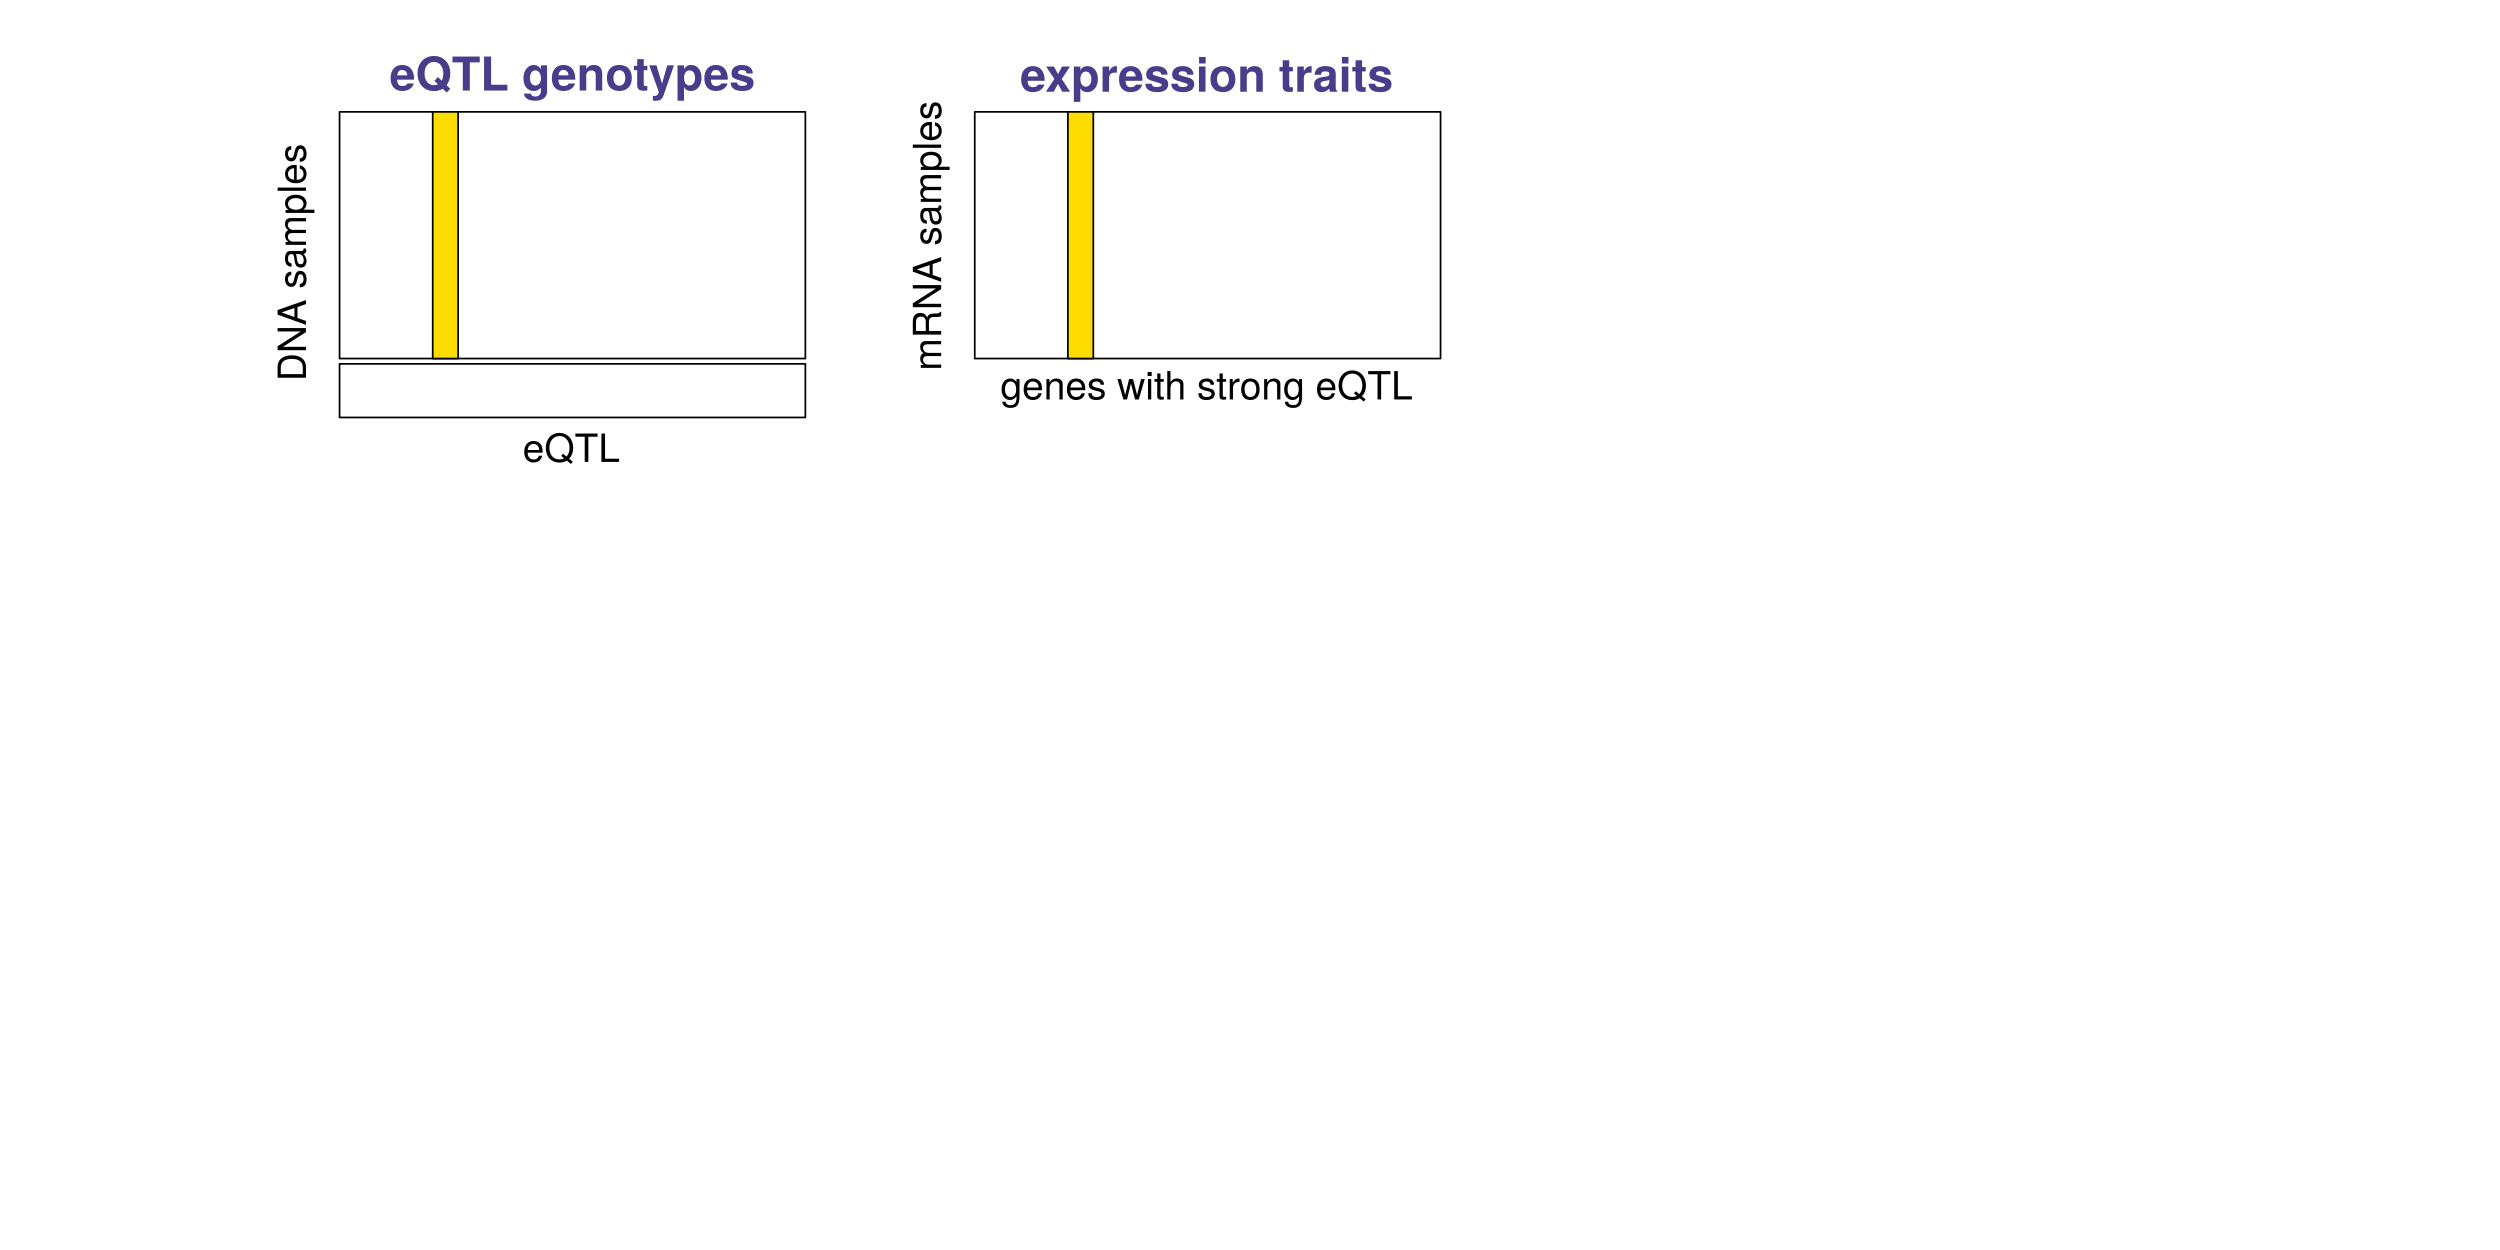
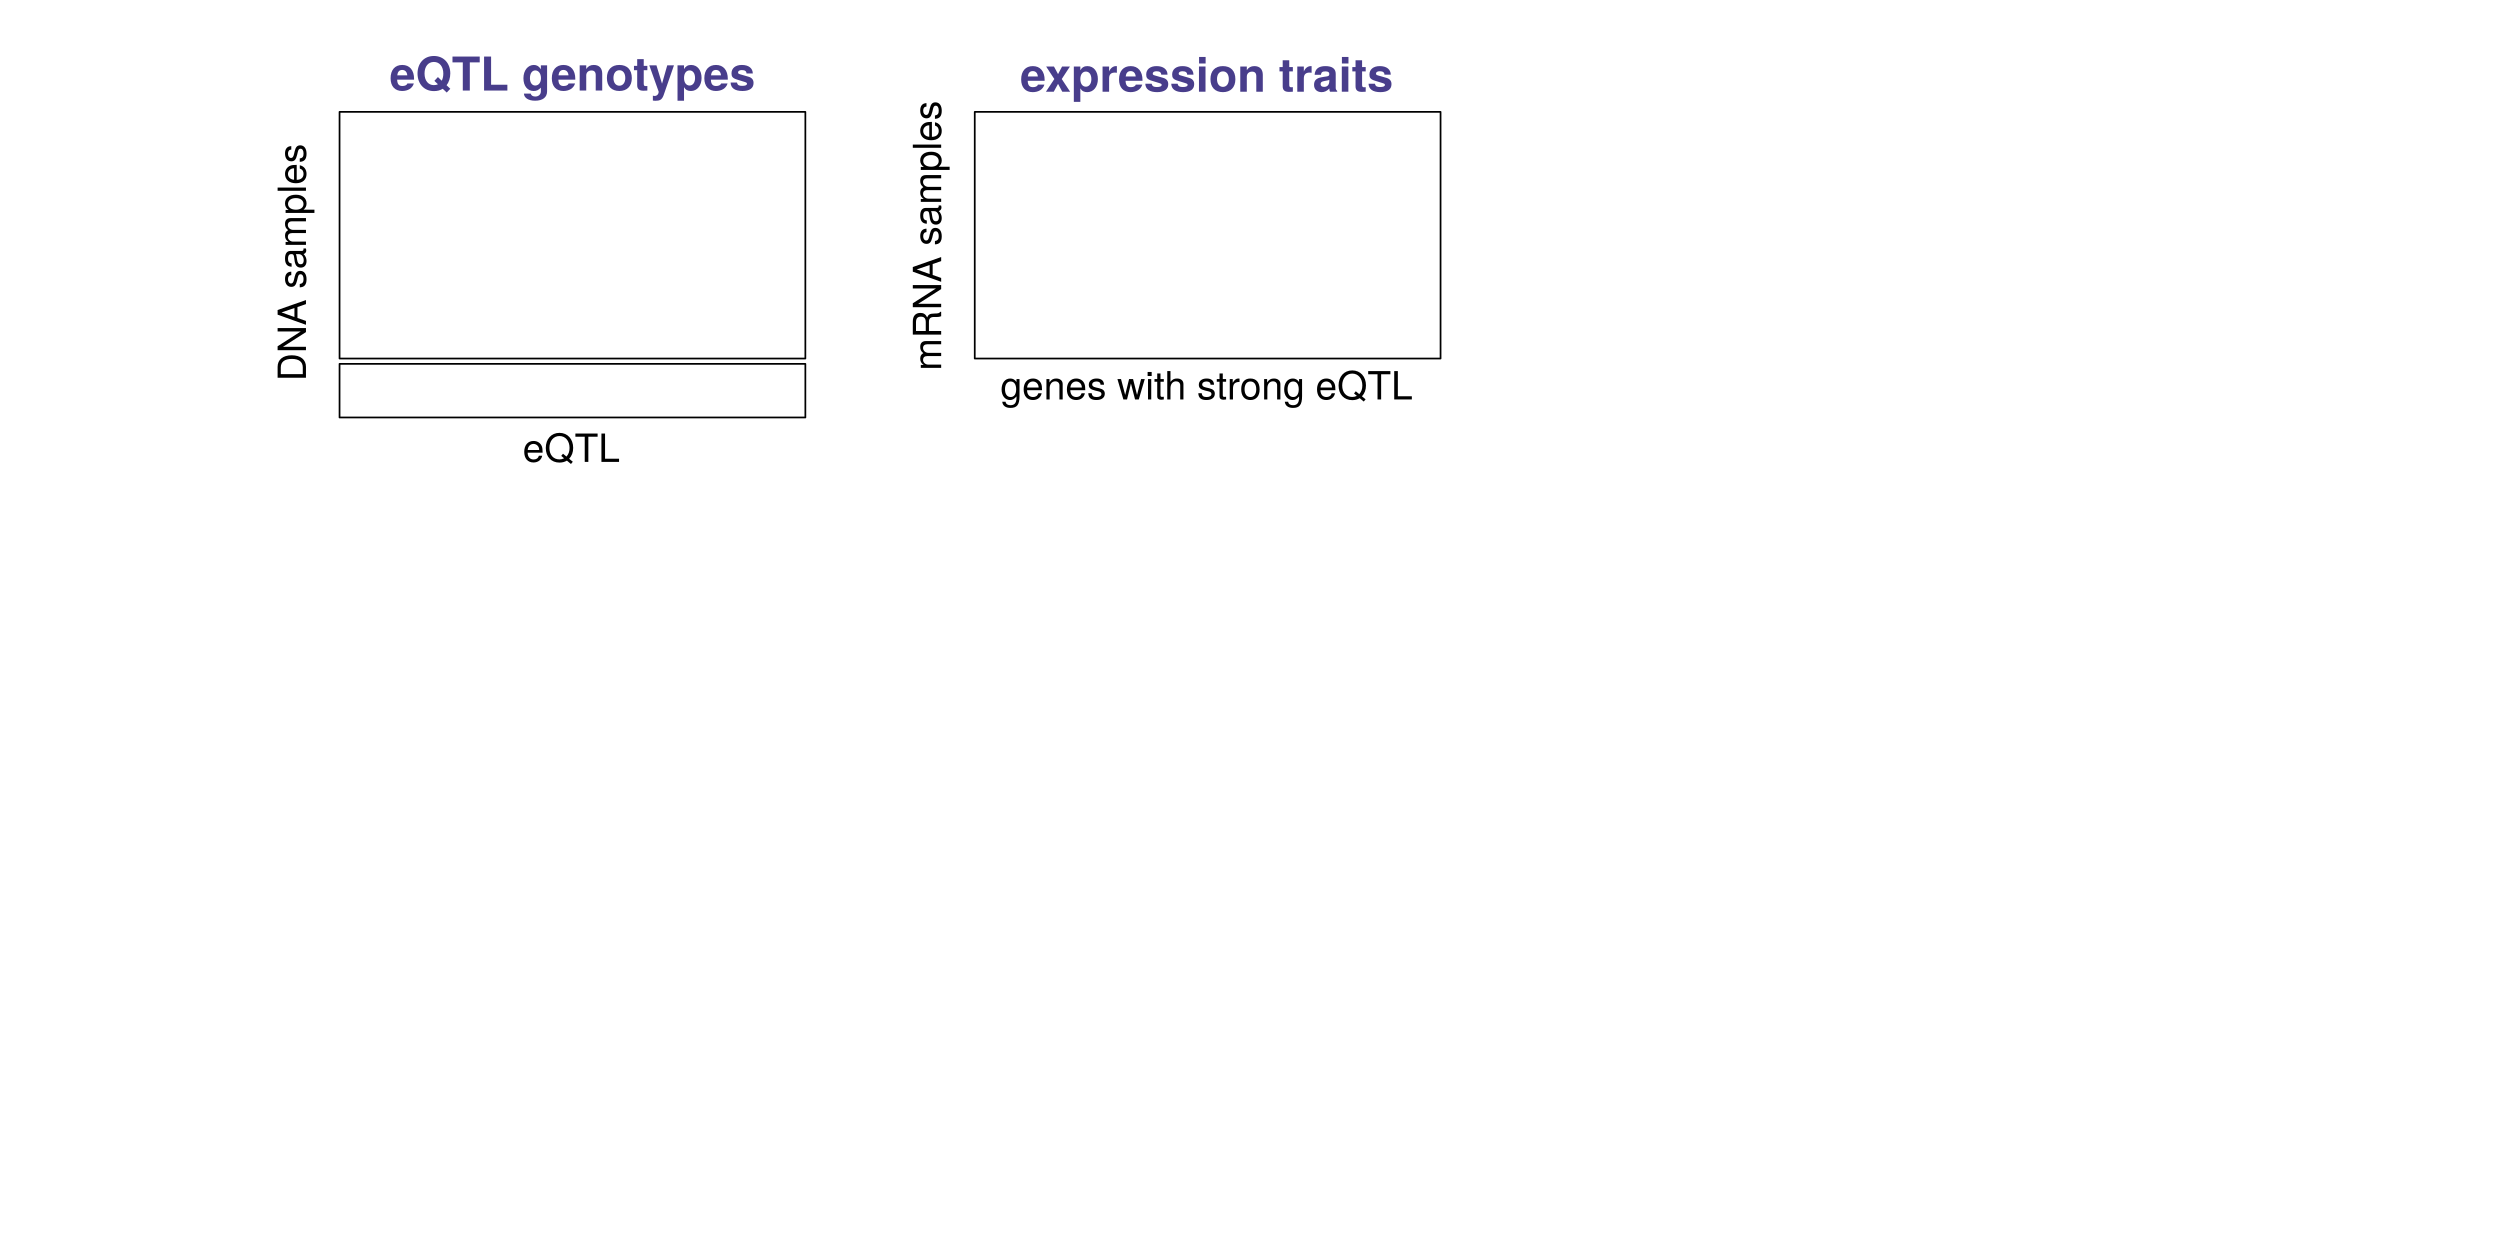
<svg xmlns="http://www.w3.org/2000/svg" xmlns:xlink="http://www.w3.org/1999/xlink" width="1080pt" height="540pt" viewBox="0 0 1080 540" version="1.1">
  <defs>
    <g>
      <symbol overflow="visible" id="glyph0-0">
        <path style="stroke:none;" d="" />
      </symbol>
      <symbol overflow="visible" id="glyph0-1">
        <path style="stroke:none;" d="M 10.578 -5.031 C 10.578 -8.781 8.688 -11.062 5.484 -11.062 C 2.359 -11.062 0.438 -8.953 0.438 -5.297 C 0.438 -1.812 2.344 0.188 5.422 0.188 C 7.859 0.188 9.844 -0.922 10.469 -3.062 L 7.672 -3.062 C 7.438 -2.281 6.547 -1.969 5.516 -1.969 C 4.188 -1.969 3.344 -2.578 3.266 -4.703 L 10.562 -4.703 Z M 7.641 -6.578 L 3.312 -6.578 C 3.484 -8.078 4.188 -8.906 5.438 -8.906 C 6.656 -8.906 7.5 -8.125 7.641 -6.578 Z M 7.641 -6.578 " />
      </symbol>
      <symbol overflow="visible" id="glyph0-2">
        <path style="stroke:none;" d="M 15.016 -0.766 L 13.406 -2.297 C 14.391 -3.5 15.016 -5.422 15.016 -7.391 C 15.016 -11.734 12.234 -14.938 7.938 -14.938 C 3.641 -14.938 0.859 -11.766 0.859 -7.359 C 0.859 -2.938 3.672 0.234 7.938 0.234 C 9.453 0.234 10.578 -0.062 11.75 -0.766 L 13.484 0.859 Z M 12 -7.344 C 12 -6.125 11.766 -5.141 11.328 -4.25 L 9.672 -5.828 L 8.141 -4.188 L 9.688 -2.719 C 9.234 -2.484 8.562 -2.344 7.922 -2.344 C 5.5 -2.344 3.891 -4.266 3.891 -7.359 C 3.891 -10.438 5.5 -12.359 7.938 -12.359 C 10.406 -12.359 12 -10.344 12 -7.344 Z M 12 -7.344 " />
      </symbol>
      <symbol overflow="visible" id="glyph0-3">
        <path style="stroke:none;" d="M 12.047 -12.172 L 12.047 -14.688 L 0.281 -14.688 L 0.281 -12.172 L 4.734 -12.172 L 4.734 0 L 7.766 0 L 7.766 -12.172 Z M 12.047 -12.172 " />
      </symbol>
      <symbol overflow="visible" id="glyph0-4">
        <path style="stroke:none;" d="M 11.672 0 L 11.672 -2.516 L 4.641 -2.516 L 4.641 -14.688 L 1.609 -14.688 L 1.609 0 Z M 11.672 0 " />
      </symbol>
      <symbol overflow="visible" id="glyph0-5">
        <path style="stroke:none;" d="" />
      </symbol>
      <symbol overflow="visible" id="glyph0-6">
        <path style="stroke:none;" d="M 10.906 0.359 L 10.906 -10.891 L 8.219 -10.891 L 8.219 -9.219 C 7.375 -10.5 6.453 -11.062 5.203 -11.062 C 2.625 -11.062 0.688 -8.688 0.688 -5.328 C 0.688 -1.938 2.453 0.188 5.141 0.188 C 6.406 0.188 7.172 -0.203 8.219 -1.25 L 8.219 0.359 C 8.219 1.672 7.234 2.578 5.828 2.578 C 4.75 2.578 4.047 2.141 3.828 1.312 L 0.906 1.312 C 0.953 3.078 2.734 4.391 5.719 4.391 C 9.016 4.391 10.906 2.922 10.906 0.359 Z M 8.266 -5.359 C 8.266 -3.391 7.234 -2.172 5.766 -2.172 C 4.438 -2.172 3.5 -3.391 3.5 -5.359 C 3.5 -7.422 4.438 -8.703 5.812 -8.703 C 7.219 -8.703 8.266 -7.375 8.266 -5.359 Z M 8.266 -5.359 " />
      </symbol>
      <symbol overflow="visible" id="glyph0-7">
        <path style="stroke:none;" d="M 11 0 L 11 -7.297 C 11 -9.688 9.672 -11.062 7.359 -11.062 C 5.891 -11.062 4.891 -10.516 4.094 -9.312 L 4.094 -10.891 L 1.266 -10.891 L 1.266 0 L 4.094 0 L 4.094 -6.531 C 4.094 -7.828 5 -8.672 6.375 -8.672 C 7.578 -8.672 8.188 -8 8.188 -6.719 L 8.188 0 Z M 11 0 " />
      </symbol>
      <symbol overflow="visible" id="glyph0-8">
        <path style="stroke:none;" d="M 11.469 -5.359 C 11.469 -9.047 9.469 -11.062 6.062 -11.062 C 2.734 -11.062 0.703 -9.016 0.703 -5.438 C 0.703 -1.859 2.734 0.188 6.094 0.188 C 9.391 0.188 11.469 -1.875 11.469 -5.359 Z M 8.641 -5.406 C 8.641 -3.359 7.594 -2.094 6.094 -2.094 C 4.562 -2.094 3.531 -3.359 3.531 -5.438 C 3.531 -7.516 4.562 -8.781 6.094 -8.781 C 7.641 -8.781 8.641 -7.531 8.641 -5.406 Z M 8.641 -5.406 " />
      </symbol>
      <symbol overflow="visible" id="glyph0-9">
        <path style="stroke:none;" d="M 6.062 0 L 6.062 -1.969 C 5.781 -1.938 5.625 -1.922 5.422 -1.922 C 4.672 -1.922 4.5 -2.141 4.5 -3.109 L 4.5 -8.781 L 6.062 -8.781 L 6.062 -10.656 L 4.5 -10.656 L 4.5 -13.578 L 1.672 -13.578 L 1.672 -10.656 L 0.281 -10.656 L 0.281 -8.781 L 1.672 -8.781 L 1.672 -2.344 C 1.672 -0.625 2.578 0.078 4.438 0.078 C 5.062 0.078 5.562 0.016 6.062 0 Z M 6.062 0 " />
      </symbol>
      <symbol overflow="visible" id="glyph0-10">
        <path style="stroke:none;" d="M 10.844 -10.891 L 7.938 -10.891 L 5.688 -2.969 L 3.281 -10.891 L 0.188 -10.891 L 4.234 0.469 L 4.234 0.531 C 4.234 1.547 3.469 2.344 2.484 2.344 C 2.25 2.344 2.094 2.312 1.734 2.219 L 1.734 4.328 C 2.156 4.391 2.406 4.422 2.734 4.422 C 4.641 4.422 5.625 4.078 6.375 2 Z M 10.844 -10.891 " />
      </symbol>
      <symbol overflow="visible" id="glyph0-11">
        <path style="stroke:none;" d="M 11.562 -5.438 C 11.562 -8.672 9.859 -11.062 7.016 -11.062 C 5.641 -11.062 4.672 -10.484 3.984 -9.266 L 3.984 -10.891 L 1.172 -10.891 L 1.172 4.391 L 3.984 4.391 L 3.984 -1.453 C 4.672 -0.234 5.641 0.188 7.016 0.188 C 9.641 0.188 11.562 -2.141 11.562 -5.438 Z M 8.75 -5.406 C 8.75 -3.422 7.766 -2.172 6.375 -2.172 C 4.953 -2.172 3.984 -3.406 3.984 -5.438 C 3.984 -7.484 4.953 -8.703 6.375 -8.703 C 7.797 -8.703 8.75 -7.484 8.75 -5.406 Z M 8.75 -5.406 " />
      </symbol>
      <symbol overflow="visible" id="glyph0-12">
        <path style="stroke:none;" d="M 10.484 -3.219 L 10.484 -3.359 C 10.484 -4.609 9.781 -5.547 8.344 -5.969 L 4.781 -7 C 3.984 -7.219 3.797 -7.391 3.797 -7.844 C 3.797 -8.453 4.438 -8.844 5.422 -8.844 C 6.766 -8.844 7.438 -8.359 7.453 -7.375 L 10.172 -7.375 C 10.141 -9.672 8.359 -11.062 5.438 -11.062 C 2.688 -11.062 0.969 -9.672 0.969 -7.438 C 0.969 -6.109 1.328 -5.375 3.344 -4.75 L 6.719 -3.703 C 7.422 -3.484 7.656 -3.266 7.656 -2.969 C 7.656 -2.297 6.875 -2.031 5.562 -2.031 C 4.266 -2.031 3.594 -2.281 3.344 -3.453 L 0.578 -3.453 C 0.672 -1.062 2.422 0.188 5.719 0.188 C 8.781 0.188 10.484 -1.031 10.484 -3.219 Z M 10.484 -3.219 " />
      </symbol>
      <symbol overflow="visible" id="glyph0-13">
        <path style="stroke:none;" d="M 10.781 0 L 7.156 -5.484 L 10.703 -10.891 L 7.312 -10.891 L 5.562 -7.594 L 3.797 -10.891 L 0.406 -10.891 L 3.953 -5.484 L 0.328 0 L 3.703 0 L 5.562 -3.391 L 7.391 0 Z M 10.781 0 " />
      </symbol>
      <symbol overflow="visible" id="glyph0-14">
        <path style="stroke:none;" d="M 7.453 -8.188 L 7.453 -11.047 C 7.297 -11.062 7.203 -11.062 7.109 -11.062 C 5.828 -11.062 4.703 -10.219 4.094 -8.75 L 4.094 -10.891 L 1.266 -10.891 L 1.266 0 L 4.094 0 L 4.094 -5.781 C 4.094 -7.438 4.922 -8.266 6.578 -8.266 C 6.875 -8.266 7.078 -8.25 7.453 -8.188 Z M 7.453 -8.188 " />
      </symbol>
      <symbol overflow="visible" id="glyph0-15">
        <path style="stroke:none;" d="M 4.172 0 L 4.172 -10.891 L 1.344 -10.891 L 1.344 0 Z M 4.219 -12.188 L 4.219 -15.016 L 1.391 -15.016 L 1.391 -12.188 Z M 4.219 -12.188 " />
      </symbol>
      <symbol overflow="visible" id="glyph0-16">
        <path style="stroke:none;" d="M 10.562 0 L 10.562 -0.344 C 10.062 -0.812 9.922 -1.109 9.922 -1.672 L 9.922 -7.719 C 9.922 -9.938 8.406 -11.062 5.469 -11.062 C 2.516 -11.062 0.984 -9.812 0.812 -7.297 L 3.531 -7.297 C 3.672 -8.422 4.125 -8.781 5.516 -8.781 C 6.609 -8.781 7.156 -8.422 7.156 -7.703 C 7.156 -6.547 6.312 -6.672 4.891 -6.438 L 3.766 -6.234 C 1.609 -5.844 0.562 -4.922 0.562 -2.938 C 0.562 -0.828 2.062 0.188 3.875 0.188 C 5.078 0.188 6.188 -0.344 7.172 -1.375 C 7.172 -0.812 7.234 -0.328 7.5 0 Z M 7.156 -4.656 C 7.156 -3.016 6.344 -2.094 4.922 -2.094 C 3.969 -2.094 3.391 -2.453 3.391 -3.266 C 3.391 -4.094 3.828 -4.391 5 -4.609 L 5.969 -4.797 C 6.719 -4.938 6.828 -4.984 7.156 -5.141 Z M 7.156 -4.656 " />
      </symbol>
      <symbol overflow="visible" id="glyph1-0">
        <path style="stroke:none;" d="" />
      </symbol>
      <symbol overflow="visible" id="glyph1-1">
        <path style="stroke:none;" d="M -6.125 -11.203 C -9.922 -11.203 -12.25 -9.328 -12.25 -6.219 L -12.25 -1.5 L 0 -1.5 L 0 -6.219 C 0 -9.312 -2.312 -11.203 -6.125 -11.203 Z M -6.109 -9.641 C -3.016 -9.641 -1.375 -8.359 -1.375 -5.953 L -1.375 -3.062 L -10.875 -3.062 L -10.875 -5.953 C -10.875 -8.359 -9.234 -9.641 -6.109 -9.641 Z M -6.109 -9.641 " />
      </symbol>
      <symbol overflow="visible" id="glyph1-2">
        <path style="stroke:none;" d="M 0 -10.844 L -12.25 -10.844 L -12.25 -9.375 L -2.234 -9.375 L -12.25 -2.969 L -12.25 -1.281 L 0 -1.281 L 0 -2.75 L -9.922 -2.75 L 0 -9.094 Z M 0 -10.844 " />
      </symbol>
      <symbol overflow="visible" id="glyph1-3">
        <path style="stroke:none;" d="M 0 -10.969 L -12.25 -6.672 L -12.25 -4.656 L 0 -0.281 L 0 -1.953 L -3.672 -3.234 L -3.672 -7.969 L 0 -9.219 Z M -4.984 -7.531 L -4.984 -3.625 L -10.562 -5.641 Z M -4.984 -7.531 " />
      </symbol>
      <symbol overflow="visible" id="glyph1-4">
        <path style="stroke:none;" d="" />
      </symbol>
      <symbol overflow="visible" id="glyph1-5">
        <path style="stroke:none;" d="M -2.469 -7.703 C -3.781 -7.703 -4.438 -6.969 -4.859 -5.219 L -5.172 -3.875 C -5.438 -2.734 -5.812 -2.25 -6.438 -2.25 C -7.234 -2.25 -7.766 -2.969 -7.766 -4.109 C -7.766 -5.234 -7.266 -5.844 -6.344 -5.875 L -6.344 -7.359 C -8.078 -7.344 -9.047 -6.203 -9.047 -4.172 C -9.047 -2.109 -8 -0.797 -6.359 -0.797 C -4.984 -0.797 -4.328 -1.5 -3.828 -3.578 L -3.516 -4.891 C -3.281 -5.859 -2.984 -6.25 -2.344 -6.25 C -1.531 -6.25 -1.047 -5.422 -1.047 -4.203 C -1.047 -2.938 -1.344 -2.234 -2.688 -2.047 L -2.688 -0.578 C -0.656 -0.641 0.25 -1.781 0.25 -4.078 C 0.25 -6.297 -0.766 -7.703 -2.469 -7.703 Z M -2.469 -7.703 " />
      </symbol>
      <symbol overflow="visible" id="glyph1-6">
        <path style="stroke:none;" d="M -0.031 -8.984 L -1.094 -8.984 C -1.062 -8.828 -1.062 -8.766 -1.062 -8.688 C -1.062 -8.203 -1.312 -7.922 -1.75 -7.922 L -6.656 -7.922 C -8.219 -7.922 -9.047 -6.781 -9.047 -4.625 C -9.047 -2.484 -8.234 -1.172 -6.203 -1.094 L -6.203 -2.5 C -7.266 -2.625 -7.766 -3.266 -7.766 -4.562 C -7.766 -5.828 -7.297 -6.531 -6.453 -6.531 L -6.078 -6.531 C -5.5 -6.531 -5.234 -6.188 -5.109 -5.078 C -4.859 -3.094 -4.781 -2.781 -4.562 -2.25 C -4.156 -1.219 -3.359 -0.703 -2.281 -0.703 C -0.688 -0.703 0.25 -1.812 0.25 -3.594 C 0.25 -4.719 -0.219 -5.812 -1.047 -6.578 C -0.375 -6.734 0.125 -7.344 0.125 -8.031 C 0.125 -8.312 0.078 -8.531 -0.031 -8.984 Z M -3.047 -6.531 C -1.781 -6.531 -0.969 -5.25 -0.969 -3.891 C -0.969 -2.812 -1.359 -2.172 -2.312 -2.172 C -3.234 -2.172 -3.641 -2.781 -3.859 -4.281 C -4.062 -5.766 -4.125 -6.062 -4.344 -6.531 Z M -3.047 -6.531 " />
      </symbol>
      <symbol overflow="visible" id="glyph1-7">
        <path style="stroke:none;" d="M 0 -12.766 L -6.594 -12.766 C -8.188 -12.766 -9.047 -11.891 -9.047 -10.25 C -9.047 -9.062 -8.703 -8.359 -7.703 -7.547 C -8.656 -7.016 -9.047 -6.312 -9.047 -5.172 C -9.047 -4 -8.609 -3.219 -7.562 -2.469 L -8.797 -2.469 L -8.797 -1.188 L 0 -1.188 L 0 -2.594 L -5.531 -2.594 C -6.797 -2.594 -7.828 -3.516 -7.828 -4.656 C -7.828 -5.688 -7.188 -6.281 -6.062 -6.281 L 0 -6.281 L 0 -7.672 L -5.531 -7.672 C -6.797 -7.672 -7.828 -8.609 -7.828 -9.766 C -7.828 -10.781 -7.172 -11.375 -6.062 -11.375 L 0 -11.375 Z M 0 -12.766 " />
      </symbol>
      <symbol overflow="visible" id="glyph1-8">
        <path style="stroke:none;" d="M -4.312 -8.781 C -7.266 -8.781 -9.047 -7.344 -9.047 -5 C -9.047 -3.812 -8.516 -2.859 -7.469 -2.203 L -8.797 -2.203 L -8.797 -0.922 L 3.656 -0.922 L 3.656 -2.312 L -1.062 -2.312 C -0.156 -3.062 0.25 -3.875 0.25 -5.016 C 0.25 -7.297 -1.516 -8.781 -4.312 -8.781 Z M -4.344 -7.328 C -2.344 -7.328 -1.062 -6.297 -1.062 -4.766 C -1.062 -3.297 -2.266 -2.312 -4.328 -2.312 C -6.406 -2.312 -7.75 -3.297 -7.75 -4.766 C -7.75 -6.312 -6.453 -7.328 -4.344 -7.328 Z M -4.344 -7.328 " />
      </symbol>
      <symbol overflow="visible" id="glyph1-9">
        <path style="stroke:none;" d="M 0 -2.531 L -12.25 -2.531 L -12.25 -1.141 L 0 -1.141 Z M 0 -2.531 " />
      </symbol>
      <symbol overflow="visible" id="glyph1-10">
        <path style="stroke:none;" d="M -4 -8.609 C -5.281 -8.609 -6.078 -8.516 -6.734 -8.266 C -8.188 -7.688 -9.047 -6.344 -9.047 -4.703 C -9.047 -2.25 -7.234 -0.672 -4.344 -0.672 C -1.469 -0.672 0.25 -2.203 0.25 -4.672 C 0.25 -6.688 -0.891 -8.078 -2.672 -8.438 L -2.672 -7.016 C -1.516 -6.641 -1.047 -5.844 -1.047 -4.719 C -1.047 -3.266 -1.984 -2.172 -4 -2.141 Z M -5.234 -7.125 C -5.234 -7.125 -5.172 -7.125 -5.141 -7.109 L -5.141 -2.172 C -6.703 -2.281 -7.766 -3.281 -7.766 -4.688 C -7.766 -6.062 -6.625 -7.125 -5.234 -7.125 Z M -5.234 -7.125 " />
      </symbol>
      <symbol overflow="visible" id="glyph1-11">
        <path style="stroke:none;" d="M 0 -11.406 L -0.391 -11.406 C -0.797 -10.812 -1.219 -10.688 -2.859 -10.672 C -4.875 -10.625 -5.469 -10.328 -6.047 -9 C -6.719 -10.375 -7.578 -10.938 -8.969 -10.938 C -11.078 -10.938 -12.25 -9.609 -12.25 -7.203 L -12.25 -1.562 L 0 -1.562 L 0 -3.125 L -5.281 -3.125 L -5.281 -7.156 C -5.281 -8.531 -4.609 -9.188 -3.094 -9.172 L -2 -9.156 C -1.25 -9.141 -0.5 -9.281 0 -9.5 Z M -8.75 -9.312 C -7.312 -9.312 -6.656 -8.562 -6.656 -6.906 L -6.656 -3.125 L -10.875 -3.125 L -10.875 -6.906 C -10.875 -8.656 -10.125 -9.312 -8.75 -9.312 Z M -8.75 -9.312 " />
      </symbol>
      <symbol overflow="visible" id="glyph2-0">
        <path style="stroke:none;" d="" />
      </symbol>
      <symbol overflow="visible" id="glyph2-1">
        <path style="stroke:none;" d="M 8.609 -4 C 8.609 -5.281 8.516 -6.078 8.266 -6.734 C 7.688 -8.188 6.344 -9.047 4.703 -9.047 C 2.25 -9.047 0.672 -7.234 0.672 -4.344 C 0.672 -1.469 2.203 0.25 4.672 0.25 C 6.688 0.25 8.078 -0.891 8.438 -2.672 L 7.016 -2.672 C 6.641 -1.516 5.844 -1.047 4.719 -1.047 C 3.266 -1.047 2.172 -1.984 2.141 -4 Z M 7.125 -5.234 C 7.125 -5.234 7.125 -5.172 7.109 -5.141 L 2.172 -5.141 C 2.281 -6.703 3.281 -7.766 4.688 -7.766 C 6.062 -7.766 7.125 -6.625 7.125 -5.234 Z M 7.125 -5.234 " />
      </symbol>
      <symbol overflow="visible" id="glyph2-2">
        <path style="stroke:none;" d="M 12.469 -6.062 C 12.469 -9.859 10.078 -12.547 6.547 -12.547 C 3.016 -12.547 0.641 -9.859 0.641 -6.031 C 0.641 -2.203 3.016 0.297 6.547 0.297 C 7.766 0.297 8.766 0.031 9.766 -0.547 L 11.516 0.906 L 12.312 -0.062 L 10.734 -1.359 C 11.891 -2.641 12.469 -4.125 12.469 -6.062 Z M 10.906 -6.047 C 10.906 -4.469 10.484 -3.328 9.578 -2.297 L 8.078 -3.531 L 7.312 -2.594 L 8.547 -1.547 C 7.828 -1.203 7.266 -1.078 6.531 -1.078 C 3.938 -1.078 2.203 -3 2.203 -6.031 C 2.203 -9.047 3.953 -11.172 6.547 -11.172 C 9.156 -11.172 10.906 -9.047 10.906 -6.047 Z M 10.906 -6.047 " />
      </symbol>
      <symbol overflow="visible" id="glyph2-3">
        <path style="stroke:none;" d="M 9.953 -10.875 L 9.953 -12.25 L 0.359 -12.25 L 0.359 -10.875 L 4.391 -10.875 L 4.391 0 L 5.953 0 L 5.953 -10.875 Z M 9.953 -10.875 " />
      </symbol>
      <symbol overflow="visible" id="glyph2-4">
        <path style="stroke:none;" d="M 8.953 0 L 8.953 -1.375 L 2.906 -1.375 L 2.906 -12.25 L 1.344 -12.25 L 1.344 0 Z M 8.953 0 " />
      </symbol>
      <symbol overflow="visible" id="glyph2-5">
        <path style="stroke:none;" d="M 8.219 -1.438 L 8.219 -8.797 L 6.922 -8.797 L 6.922 -7.531 C 6.219 -8.562 5.359 -9.047 4.234 -9.047 C 2 -9.047 0.484 -7.172 0.484 -4.312 C 0.484 -1.547 2.047 0.25 4.109 0.25 C 5.219 0.25 6 -0.219 6.922 -1.328 L 6.922 -0.734 C 6.922 1.594 5.969 2.484 4.328 2.484 C 3.219 2.484 2.375 2.078 2.203 1 L 0.766 1 C 0.922 2.672 2.219 3.656 4.281 3.656 C 7.031 3.656 8.219 2.438 8.219 -1.438 Z M 6.781 -4.344 C 6.781 -2.25 5.875 -1.047 4.406 -1.047 C 2.875 -1.047 1.953 -2.266 1.953 -4.406 C 1.953 -6.516 2.891 -7.766 4.391 -7.766 C 5.891 -7.766 6.781 -6.484 6.781 -4.344 Z M 6.781 -4.344 " />
      </symbol>
      <symbol overflow="visible" id="glyph2-6">
        <path style="stroke:none;" d="M 8.188 0 L 8.188 -6.656 C 8.188 -8.109 7.094 -9.047 5.391 -9.047 C 4.078 -9.047 3.234 -8.547 2.469 -7.328 L 2.469 -8.797 L 1.172 -8.797 L 1.172 0 L 2.562 0 L 2.562 -4.859 C 2.562 -6.656 3.547 -7.828 4.969 -7.828 C 6.078 -7.828 6.781 -7.156 6.781 -6.094 L 6.781 0 Z M 8.188 0 " />
      </symbol>
      <symbol overflow="visible" id="glyph2-7">
        <path style="stroke:none;" d="M 7.703 -2.469 C 7.703 -3.781 6.969 -4.438 5.219 -4.859 L 3.875 -5.172 C 2.734 -5.438 2.25 -5.812 2.25 -6.438 C 2.25 -7.234 2.969 -7.766 4.109 -7.766 C 5.234 -7.766 5.844 -7.266 5.875 -6.344 L 7.359 -6.344 C 7.344 -8.078 6.203 -9.047 4.172 -9.047 C 2.109 -9.047 0.797 -8 0.797 -6.359 C 0.797 -4.984 1.5 -4.328 3.578 -3.828 L 4.891 -3.516 C 5.859 -3.281 6.25 -2.984 6.25 -2.344 C 6.25 -1.531 5.422 -1.047 4.203 -1.047 C 2.938 -1.047 2.234 -1.344 2.047 -2.688 L 0.578 -2.688 C 0.641 -0.656 1.781 0.25 4.078 0.25 C 6.297 0.25 7.703 -0.766 7.703 -2.469 Z M 7.703 -2.469 " />
      </symbol>
      <symbol overflow="visible" id="glyph2-8">
        <path style="stroke:none;" d="" />
      </symbol>
      <symbol overflow="visible" id="glyph2-9">
        <path style="stroke:none;" d="M 11.891 -8.797 L 10.312 -8.797 L 8.562 -1.953 L 6.844 -8.797 L 5.125 -8.797 L 3.438 -1.953 L 1.641 -8.797 L 0.094 -8.797 L 2.656 0 L 4.234 0 L 5.922 -6.906 L 7.703 0 L 9.312 0 Z M 11.891 -8.797 " />
      </symbol>
      <symbol overflow="visible" id="glyph2-10">
        <path style="stroke:none;" d="M 2.562 0 L 2.562 -8.797 L 1.172 -8.797 L 1.172 0 Z M 2.75 -10.125 L 2.75 -11.875 L 1 -11.875 L 1 -10.125 Z M 2.75 -10.125 " />
      </symbol>
      <symbol overflow="visible" id="glyph2-11">
        <path style="stroke:none;" d="M 4.266 0 L 4.266 -1.172 C 4.078 -1.125 3.859 -1.109 3.594 -1.109 C 2.984 -1.109 2.828 -1.281 2.828 -1.891 L 2.828 -7.656 L 4.266 -7.656 L 4.266 -8.797 L 2.828 -8.797 L 2.828 -11.219 L 1.422 -11.219 L 1.422 -8.797 L 0.234 -8.797 L 0.234 -7.656 L 1.422 -7.656 L 1.422 -1.281 C 1.422 -0.391 2.031 0.125 3.125 0.125 C 3.453 0.125 3.797 0.078 4.266 0 Z M 4.266 0 " />
      </symbol>
      <symbol overflow="visible" id="glyph2-12">
        <path style="stroke:none;" d="M 8.156 0 L 8.156 -6.656 C 8.156 -8.125 7.109 -9.047 5.391 -9.047 C 4.156 -9.047 3.391 -8.672 2.562 -7.594 L 2.562 -12.25 L 1.172 -12.25 L 1.172 0 L 2.562 0 L 2.562 -4.859 C 2.562 -6.656 3.516 -7.828 4.953 -7.828 C 5.953 -7.828 6.766 -7.25 6.766 -6.094 L 6.766 0 Z M 8.156 0 " />
      </symbol>
      <symbol overflow="visible" id="glyph2-13">
        <path style="stroke:none;" d="M 5.391 -7.578 L 5.391 -9 C 5.156 -9.031 5.031 -9.047 4.859 -9.047 C 3.953 -9.047 3.266 -8.516 2.453 -7.203 L 2.453 -8.797 L 1.172 -8.797 L 1.172 0 L 2.562 0 L 2.562 -4.562 C 2.562 -6.547 3.219 -7.547 5.391 -7.578 Z M 5.391 -7.578 " />
      </symbol>
      <symbol overflow="visible" id="glyph2-14">
        <path style="stroke:none;" d="M 8.562 -4.328 C 8.562 -7.375 7.109 -9.047 4.562 -9.047 C 2.094 -9.047 0.609 -7.359 0.609 -4.406 C 0.609 -1.438 2.078 0.25 4.578 0.25 C 7.047 0.25 8.562 -1.438 8.562 -4.328 Z M 7.109 -4.344 C 7.109 -2.281 6.125 -1.047 4.578 -1.047 C 3.016 -1.047 2.062 -2.266 2.062 -4.406 C 2.062 -6.516 3.016 -7.766 4.578 -7.766 C 6.172 -7.766 7.109 -6.531 7.109 -4.344 Z M 7.109 -4.344 " />
      </symbol>
    </g>
  </defs>
  <g id="surface107">
    <rect x="0" y="0" width="1080" height="540" style="fill:rgb(100%,100%,100%);fill-opacity:1;stroke:none;" />
    <path style="fill:none;stroke-width:0.75;stroke-linecap:round;stroke-linejoin:round;stroke:rgb(0%,0%,0%);stroke-opacity:1;stroke-miterlimit:10;" d="M 146.684 48.34 L 347.914 48.34 L 347.914 154.883 L 146.684 154.883 Z M 146.684 48.34 " />
    <path style="fill:none;stroke-width:0.75;stroke-linecap:round;stroke-linejoin:round;stroke:rgb(0%,0%,0%);stroke-opacity:1;stroke-miterlimit:10;" d="M 146.684 157.195 L 347.914 157.195 L 347.914 180.355 L 146.684 180.355 Z M 146.684 157.195 " />
    <g style="fill:rgb(28.235%,23.922%,54.51%);fill-opacity:1;">
      <use xlink:href="#glyph0-1" x="168.301" y="39.12" />
      <use xlink:href="#glyph0-2" x="179.51" y="39.12" />
      <use xlink:href="#glyph0-3" x="195.193" y="39.12" />
      <use xlink:href="#glyph0-4" x="207.511" y="39.12" />
      <use xlink:href="#glyph0-5" x="219.828" y="39.12" />
      <use xlink:href="#glyph0-6" x="225.433" y="39.12" />
      <use xlink:href="#glyph0-1" x="237.951" y="39.12" />
      <use xlink:href="#glyph0-7" x="249.16" y="39.12" />
      <use xlink:href="#glyph0-8" x="261.478" y="39.12" />
      <use xlink:href="#glyph0-9" x="273.594" y="39.12" />
      <use xlink:href="#glyph0-10" x="280.307" y="39.12" />
      <use xlink:href="#glyph0-11" x="291.516" y="39.12" />
      <use xlink:href="#glyph0-1" x="303.833" y="39.12" />
      <use xlink:href="#glyph0-12" x="315.042" y="39.12" />
    </g>
    <g style="fill:rgb(0%,0%,0%);fill-opacity:1;">
      <use xlink:href="#glyph1-1" x="132.177" y="164.688" />
      <use xlink:href="#glyph1-2" x="132.177" y="152.558" />
      <use xlink:href="#glyph1-3" x="132.177" y="140.596" />
      <use xlink:href="#glyph1-4" x="132.177" y="129.391" />
      <use xlink:href="#glyph1-5" x="132.177" y="124.721" />
      <use xlink:href="#glyph1-6" x="132.177" y="116.32" />
      <use xlink:href="#glyph1-7" x="132.177" y="106.979" />
      <use xlink:href="#glyph1-8" x="132.177" y="92.901" />
      <use xlink:href="#glyph1-9" x="132.177" y="83.561" />
      <use xlink:href="#glyph1-10" x="132.177" y="79.831" />
      <use xlink:href="#glyph1-5" x="132.177" y="70.49" />
    </g>
    <g style="fill:rgb(0%,0%,0%);fill-opacity:1;">
      <use xlink:href="#glyph2-1" x="225.801" y="199.54" />
      <use xlink:href="#glyph2-2" x="235.142" y="199.54" />
      <use xlink:href="#glyph2-3" x="248.212" y="199.54" />
      <use xlink:href="#glyph2-4" x="258.477" y="199.54" />
    </g>
    <path style="fill:none;stroke-width:0.75;stroke-linecap:round;stroke-linejoin:round;stroke:rgb(0%,0%,0%);stroke-opacity:1;stroke-miterlimit:10;" d="M 421.09 48.34 L 622.32 48.34 L 622.32 154.883 L 421.09 154.883 Z M 421.09 48.34 " />
    <g style="fill:rgb(28.235%,23.922%,54.51%);fill-opacity:1;">
      <use xlink:href="#glyph0-1" x="440.707" y="39.62" />
      <use xlink:href="#glyph0-13" x="451.513" y="39.62" />
      <use xlink:href="#glyph0-11" x="462.722" y="39.62" />
      <use xlink:href="#glyph0-14" x="475.039" y="39.62" />
      <use xlink:href="#glyph0-1" x="482.981" y="39.62" />
      <use xlink:href="#glyph0-12" x="494.19" y="39.62" />
      <use xlink:href="#glyph0-12" x="505.399" y="39.62" />
      <use xlink:href="#glyph0-15" x="516.608" y="39.62" />
      <use xlink:href="#glyph0-8" x="522.213" y="39.62" />
      <use xlink:href="#glyph0-7" x="534.53" y="39.62" />
      <use xlink:href="#glyph0-5" x="546.848" y="39.62" />
      <use xlink:href="#glyph0-9" x="552.452" y="39.62" />
      <use xlink:href="#glyph0-14" x="559.165" y="39.62" />
      <use xlink:href="#glyph0-16" x="567.107" y="39.62" />
      <use xlink:href="#glyph0-15" x="578.316" y="39.62" />
      <use xlink:href="#glyph0-9" x="583.921" y="39.62" />
      <use xlink:href="#glyph0-12" x="590.634" y="39.62" />
    </g>
    <g style="fill:rgb(0%,0%,0%);fill-opacity:1;">
      <use xlink:href="#glyph1-7" x="406.583" y="160.109" />
      <use xlink:href="#glyph1-11" x="406.583" y="146.115" />
      <use xlink:href="#glyph1-2" x="406.583" y="133.985" />
      <use xlink:href="#glyph1-3" x="406.583" y="122.023" />
      <use xlink:href="#glyph1-4" x="406.583" y="110.818" />
      <use xlink:href="#glyph1-5" x="406.583" y="106.148" />
      <use xlink:href="#glyph1-6" x="406.583" y="97.748" />
      <use xlink:href="#glyph1-7" x="406.583" y="88.407" />
      <use xlink:href="#glyph1-8" x="406.583" y="74.329" />
      <use xlink:href="#glyph1-9" x="406.583" y="64.988" />
      <use xlink:href="#glyph1-10" x="406.583" y="61.259" />
      <use xlink:href="#glyph1-5" x="406.583" y="51.918" />
    </g>
    <g style="fill:rgb(0%,0%,0%);fill-opacity:1;">
      <use xlink:href="#glyph2-5" x="432.207" y="172.563" />
      <use xlink:href="#glyph2-1" x="441.548" y="172.563" />
      <use xlink:href="#glyph2-6" x="450.889" y="172.563" />
      <use xlink:href="#glyph2-1" x="460.229" y="172.563" />
      <use xlink:href="#glyph2-7" x="469.57" y="172.563" />
      <use xlink:href="#glyph2-8" x="477.971" y="172.563" />
      <use xlink:href="#glyph2-9" x="482.641" y="172.563" />
      <use xlink:href="#glyph2-10" x="494.771" y="172.563" />
      <use xlink:href="#glyph2-11" x="498.5" y="172.563" />
      <use xlink:href="#glyph2-12" x="503.086" y="172.563" />
      <use xlink:href="#glyph2-8" x="512.427" y="172.563" />
      <use xlink:href="#glyph2-7" x="517.097" y="172.563" />
      <use xlink:href="#glyph2-11" x="525.413" y="172.563" />
      <use xlink:href="#glyph2-13" x="530.083" y="172.563" />
      <use xlink:href="#glyph2-14" x="535.594" y="172.563" />
      <use xlink:href="#glyph2-6" x="544.935" y="172.563" />
      <use xlink:href="#glyph2-5" x="554.275" y="172.563" />
      <use xlink:href="#glyph2-8" x="563.616" y="172.563" />
      <use xlink:href="#glyph2-1" x="568.286" y="172.563" />
      <use xlink:href="#glyph2-2" x="577.627" y="172.563" />
      <use xlink:href="#glyph2-3" x="590.697" y="172.563" />
      <use xlink:href="#glyph2-4" x="600.962" y="172.563" />
    </g>
-     <path style="fill-rule:nonzero;fill:rgb(100%,86.275%,0%);fill-opacity:1;stroke-width:0.75;stroke-linecap:round;stroke-linejoin:round;stroke:rgb(0%,0%,0%);stroke-opacity:1;stroke-miterlimit:10;" d="M 186.93 48.34 L 197.906 48.34 L 197.906 154.883 L 186.93 154.883 Z M 186.93 48.34 " />
-     <path style="fill-rule:nonzero;fill:rgb(100%,86.275%,0%);fill-opacity:1;stroke-width:0.75;stroke-linecap:round;stroke-linejoin:round;stroke:rgb(0%,0%,0%);stroke-opacity:1;stroke-miterlimit:10;" d="M 461.336 48.34 L 472.312 48.34 L 472.312 154.883 L 461.336 154.883 Z M 461.336 48.34 " />
  </g>
</svg>
